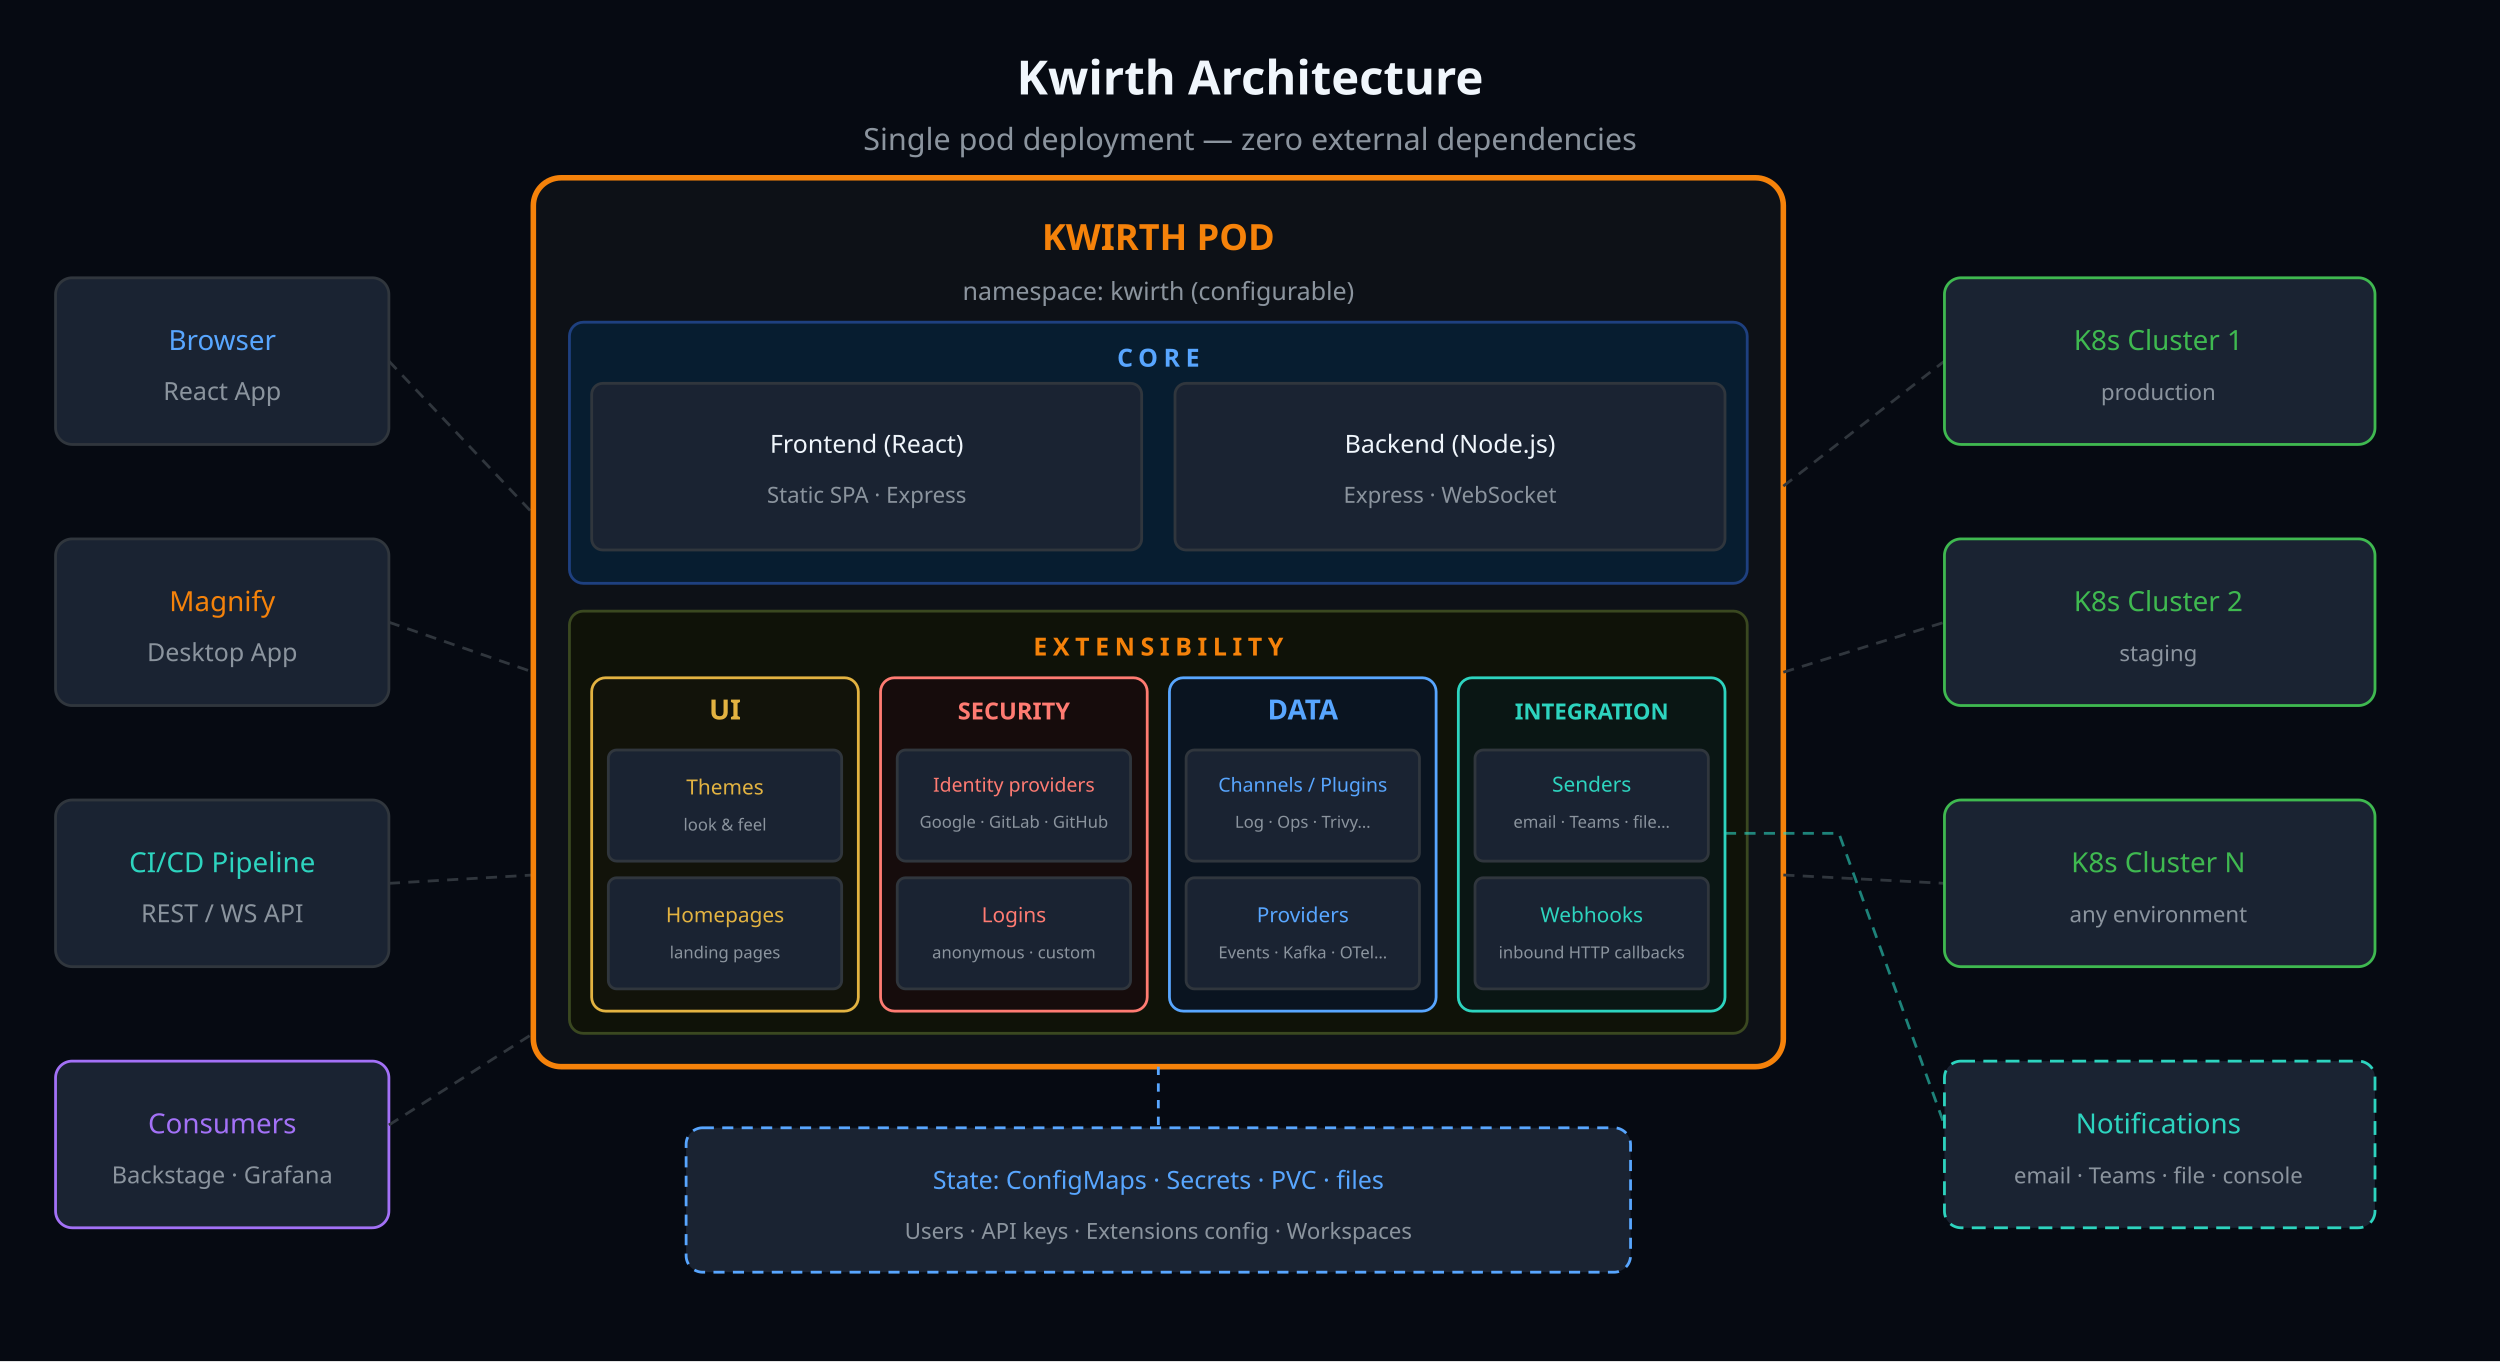
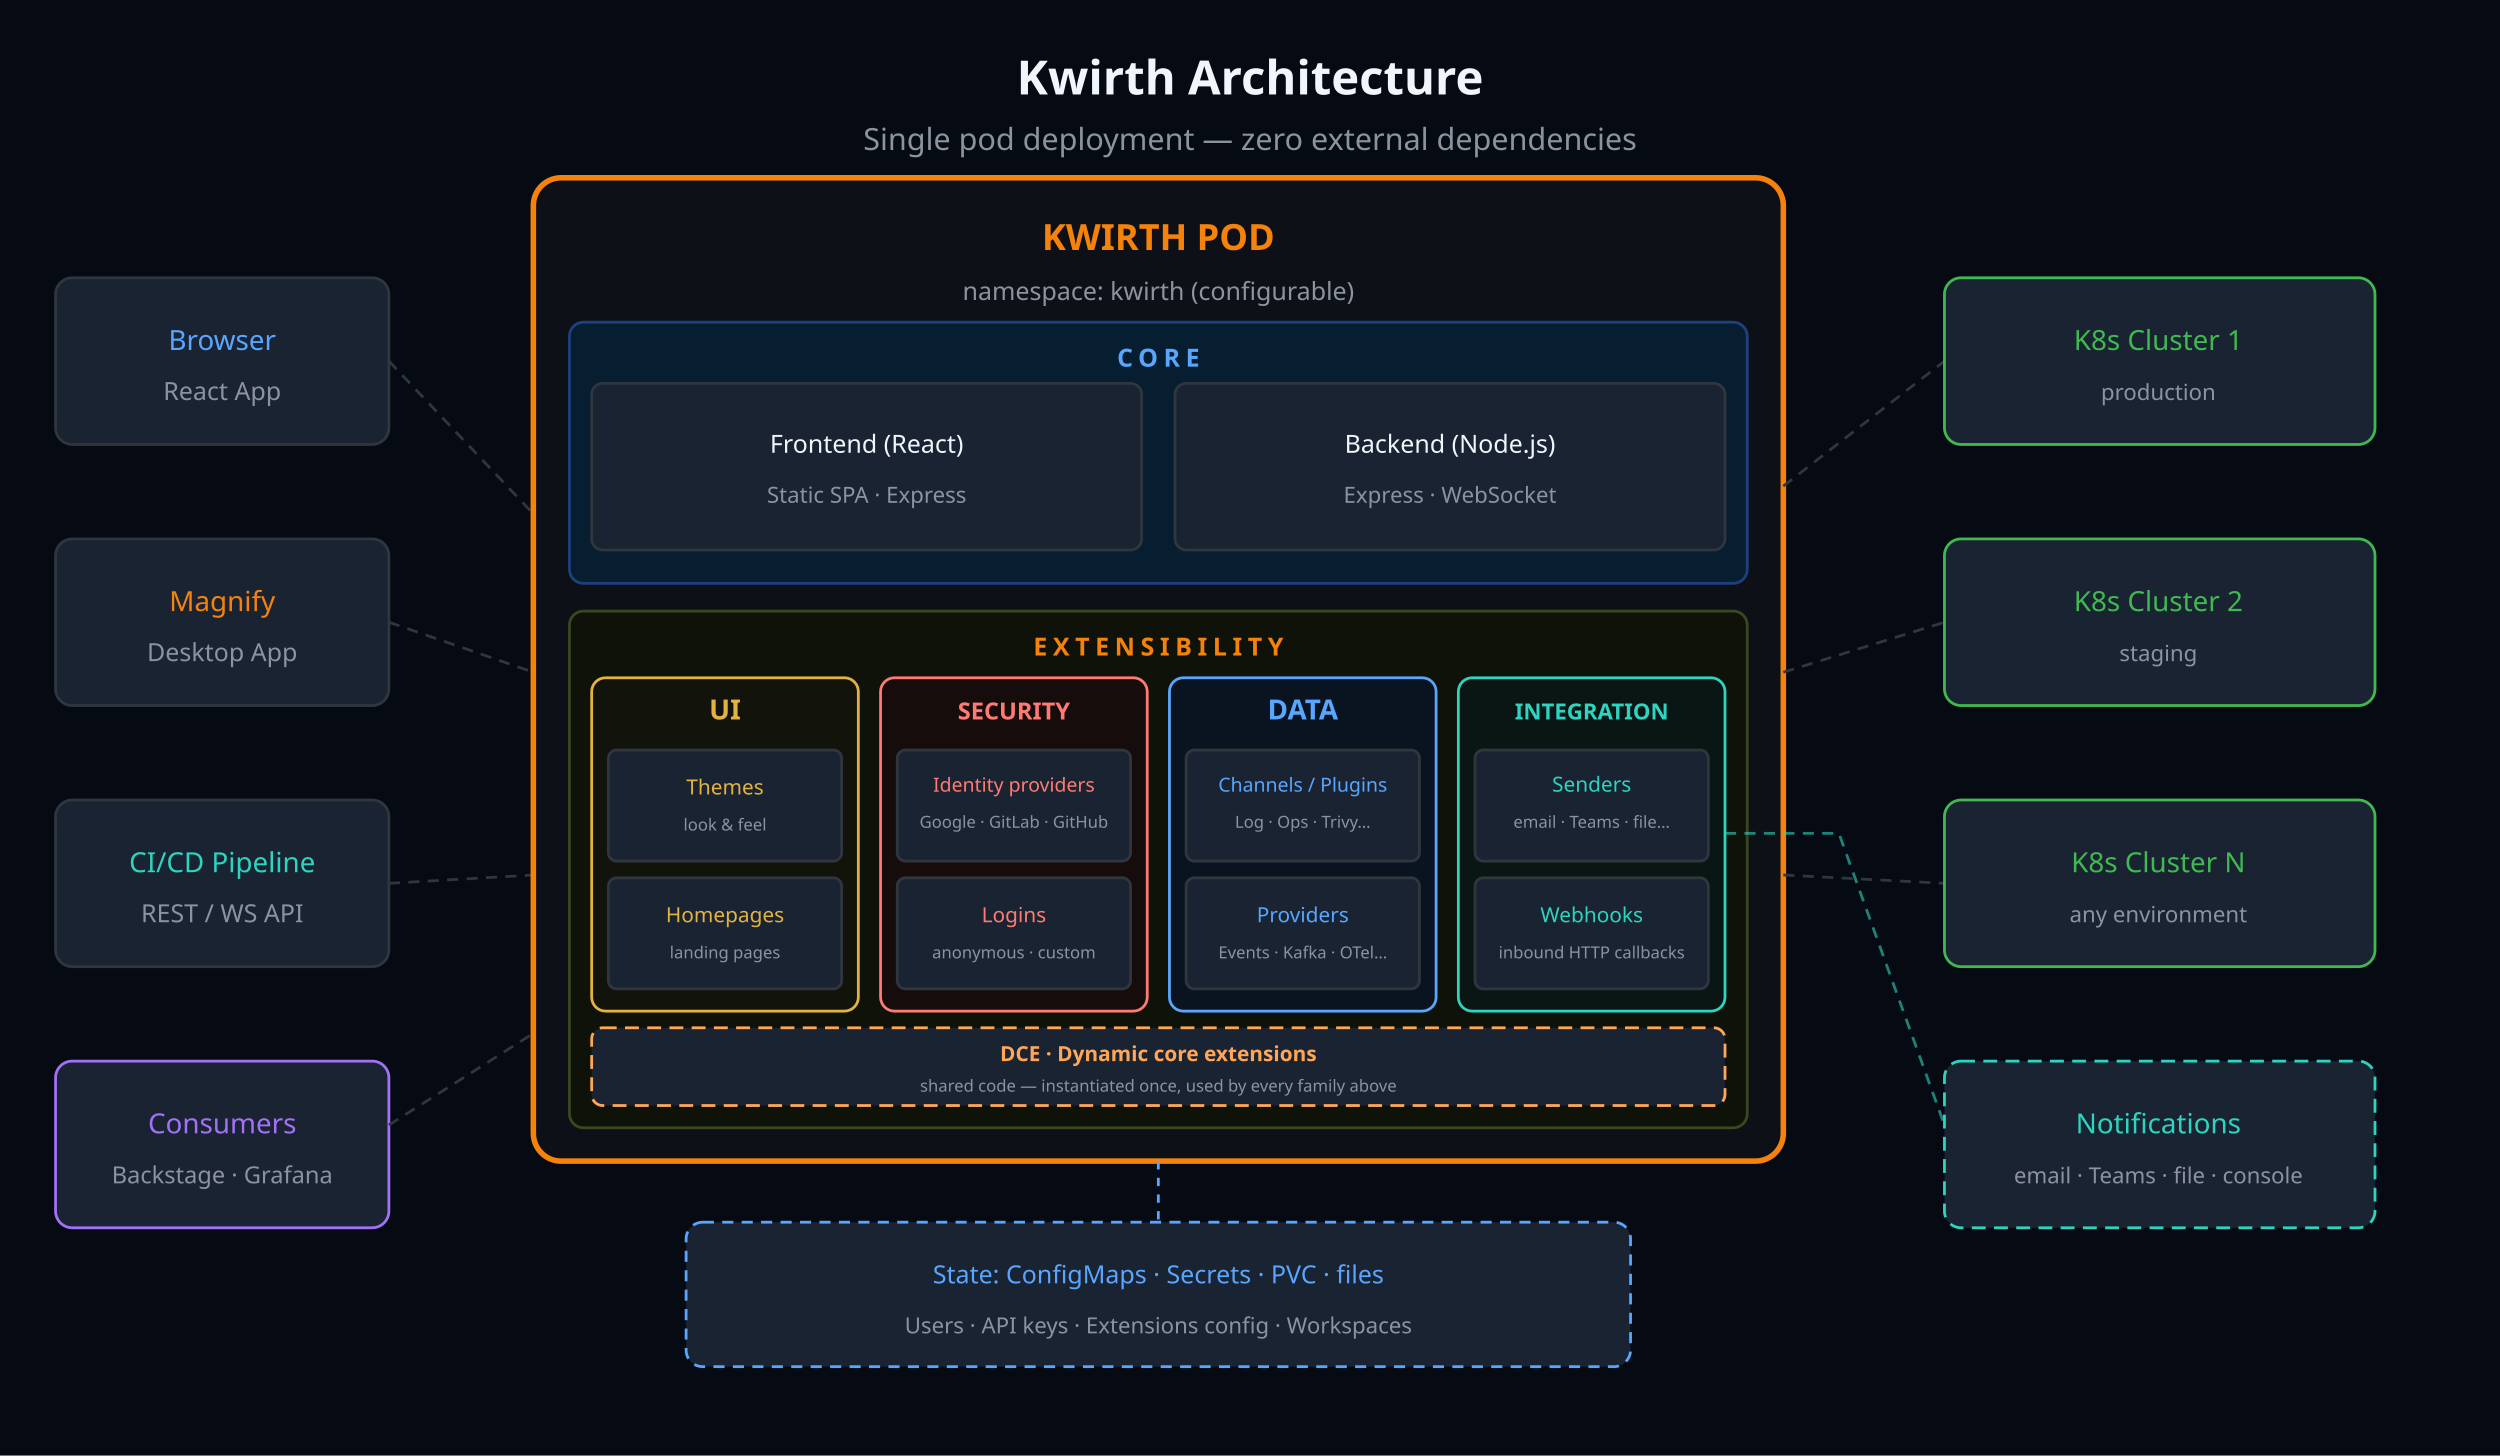
- <svg xmlns="http://www.w3.org/2000/svg" width="900" height="490" viewBox="0 0 900 490">
-   <rect width="900" height="490" fill="#060a12" />
+ <svg xmlns="http://www.w3.org/2000/svg" width="900" height="524" viewBox="0 0 900 524">
+   <rect width="900" height="524" fill="#060a12" />
  <text x="450" y="34" font-family="sans-serif" font-size="17" fill="#f0f6fc" text-anchor="middle" font-weight="bold">Kwirth Architecture</text>
  <text x="450" y="54" font-family="sans-serif" font-size="11" fill="#8b949e" text-anchor="middle">Single pod deployment — zero external dependencies</text>
  <rect x="20" y="100" width="120" height="60" rx="6" fill="#1a2332" stroke="#30363d" stroke-width="1" />
  <text x="80" y="126" font-family="sans-serif" font-size="10" fill="#58a6ff" text-anchor="middle">Browser</text>
  <text x="80" y="144" font-family="sans-serif" font-size="9" fill="#8b949e" text-anchor="middle">React App</text>
  <rect x="20" y="194" width="120" height="60" rx="6" fill="#1a2332" stroke="#30363d" stroke-width="1" />
  <text x="80" y="220" font-family="sans-serif" font-size="10" fill="#f5820a" text-anchor="middle">Magnify</text>
  <text x="80" y="238" font-family="sans-serif" font-size="9" fill="#8b949e" text-anchor="middle">Desktop App</text>
  <rect x="20" y="288" width="120" height="60" rx="6" fill="#1a2332" stroke="#30363d" stroke-width="1" />
  <text x="80" y="314" font-family="sans-serif" font-size="10" fill="#2dd4bf" text-anchor="middle">CI/CD Pipeline</text>
  <text x="80" y="332" font-family="sans-serif" font-size="9" fill="#8b949e" text-anchor="middle">REST / WS API</text>
  <line x1="140" y1="130" x2="192" y2="185" stroke="#30363d" stroke-width="1" stroke-dasharray="4,3" />
  <line x1="140" y1="224" x2="192" y2="242" stroke="#30363d" stroke-width="1" stroke-dasharray="4,3" />
  <line x1="140" y1="318" x2="192" y2="315" stroke="#30363d" stroke-width="1" stroke-dasharray="4,3" />
  <rect x="20" y="382" width="120" height="60" rx="6" fill="#1a2332" stroke="#a371f7" stroke-width="1" />
  <text x="80" y="408" font-family="sans-serif" font-size="10" fill="#a371f7" text-anchor="middle">Consumers</text>
  <text x="80" y="426" font-family="sans-serif" font-size="8.5" fill="#8b949e" text-anchor="middle">Backstage · Grafana</text>
  <line x1="140" y1="405" x2="192" y2="372" stroke="#30363d" stroke-width="1" stroke-dasharray="4,3" />
-   <rect x="192" y="64" width="450" height="320" rx="10" fill="#0d1117" stroke="#f5820a" stroke-width="2" />
+   <rect x="192" y="64" width="450" height="354" rx="10" fill="#0d1117" stroke="#f5820a" stroke-width="2" />
  <text x="417" y="90" font-family="sans-serif" font-size="13" fill="#f5820a" text-anchor="middle" font-weight="bold">KWIRTH POD</text>
  <text x="417" y="108" font-family="sans-serif" font-size="9" fill="#8b949e" text-anchor="middle">namespace: kwirth (configurable)</text>
  <rect x="205" y="116" width="424" height="94" rx="5" fill="#071d30" stroke="#1e4080" stroke-width="1" />
  <text x="417" y="132" font-family="sans-serif" font-size="9" fill="#58a6ff" text-anchor="middle" font-weight="bold" letter-spacing="2">CORE</text>
  <rect x="213" y="138" width="198" height="60" rx="4" fill="#1a2332" stroke="#30363d" stroke-width="1" />
  <text x="312" y="163" font-family="sans-serif" font-size="9" fill="#f0f6fc" text-anchor="middle">Frontend (React)</text>
  <text x="312" y="181" font-family="sans-serif" font-size="8" fill="#8b949e" text-anchor="middle">Static SPA · Express</text>
  <rect x="423" y="138" width="198" height="60" rx="4" fill="#1a2332" stroke="#30363d" stroke-width="1" />
  <text x="522" y="163" font-family="sans-serif" font-size="9" fill="#f0f6fc" text-anchor="middle">Backend (Node.js)</text>
  <text x="522" y="181" font-family="sans-serif" font-size="8" fill="#8b949e" text-anchor="middle">Express · WebSocket</text>
-   <rect x="205" y="220" width="424" height="152" rx="5" fill="#0f1208" stroke="#3a4820" stroke-width="1" />
+   <rect x="205" y="220" width="424" height="186" rx="5" fill="#0f1208" stroke="#3a4820" stroke-width="1" />
  <text x="417" y="236" font-family="sans-serif" font-size="9" fill="#f5820a" text-anchor="middle" font-weight="bold" letter-spacing="2">EXTENSIBILITY</text>
  <rect x="213" y="244" width="96" height="120" rx="5" fill="#12130a" stroke="#e3b341" stroke-width="1" />
  <text x="261" y="259" font-family="sans-serif" font-size="10" fill="#e3b341" text-anchor="middle" font-weight="bold">UI</text>
  <rect x="219" y="270" width="84" height="40" rx="3" fill="#1a2332" stroke="#30363d" stroke-width="1" />
  <text x="261" y="286" font-family="sans-serif" font-size="7.5" fill="#e3b341" text-anchor="middle">Themes</text>
  <text x="261" y="299" font-family="sans-serif" font-size="6" fill="#8b949e" text-anchor="middle">look &amp; feel</text>
  <rect x="219" y="316" width="84" height="40" rx="3" fill="#1a2332" stroke="#30363d" stroke-width="1" />
  <text x="261" y="332" font-family="sans-serif" font-size="7.5" fill="#e3b341" text-anchor="middle">Homepages</text>
  <text x="261" y="345" font-family="sans-serif" font-size="6" fill="#8b949e" text-anchor="middle">landing pages</text>
  <rect x="317" y="244" width="96" height="120" rx="5" fill="#160c0c" stroke="#ff7b72" stroke-width="1" />
  <text x="365" y="259" font-family="sans-serif" font-size="8.5" fill="#ff7b72" text-anchor="middle" font-weight="bold">SECURITY</text>
  <rect x="323" y="270" width="84" height="40" rx="3" fill="#1a2332" stroke="#30363d" stroke-width="1" />
  <text x="365" y="285" font-family="sans-serif" font-size="7" fill="#ff7b72" text-anchor="middle">Identity providers</text>
  <text x="365" y="298" font-family="sans-serif" font-size="6" fill="#8b949e" text-anchor="middle">Google · GitLab · GitHub</text>
  <rect x="323" y="316" width="84" height="40" rx="3" fill="#1a2332" stroke="#30363d" stroke-width="1" />
  <text x="365" y="332" font-family="sans-serif" font-size="7.5" fill="#ff7b72" text-anchor="middle">Logins</text>
  <text x="365" y="345" font-family="sans-serif" font-size="6" fill="#8b949e" text-anchor="middle">anonymous · custom</text>
  <rect x="421" y="244" width="96" height="120" rx="5" fill="#0a1420" stroke="#58a6ff" stroke-width="1" />
  <text x="469" y="259" font-family="sans-serif" font-size="10" fill="#58a6ff" text-anchor="middle" font-weight="bold">DATA</text>
  <rect x="427" y="270" width="84" height="40" rx="3" fill="#1a2332" stroke="#30363d" stroke-width="1" />
  <text x="469" y="285" font-family="sans-serif" font-size="7" fill="#58a6ff" text-anchor="middle">Channels / Plugins</text>
  <text x="469" y="298" font-family="sans-serif" font-size="6" fill="#8b949e" text-anchor="middle">Log · Ops · Trivy…</text>
  <rect x="427" y="316" width="84" height="40" rx="3" fill="#1a2332" stroke="#30363d" stroke-width="1" />
  <text x="469" y="332" font-family="sans-serif" font-size="7.5" fill="#58a6ff" text-anchor="middle">Providers</text>
  <text x="469" y="345" font-family="sans-serif" font-size="6" fill="#8b949e" text-anchor="middle">Events · Kafka · OTel…</text>
  <rect x="525" y="244" width="96" height="120" rx="5" fill="#0a1614" stroke="#2dd4bf" stroke-width="1" />
  <text x="573" y="259" font-family="sans-serif" font-size="8" fill="#2dd4bf" text-anchor="middle" font-weight="bold">INTEGRATION</text>
  <rect x="531" y="270" width="84" height="40" rx="3" fill="#1a2332" stroke="#30363d" stroke-width="1" />
  <text x="573" y="285" font-family="sans-serif" font-size="7.5" fill="#2dd4bf" text-anchor="middle">Senders</text>
  <text x="573" y="298" font-family="sans-serif" font-size="6" fill="#8b949e" text-anchor="middle">email · Teams · file…</text>
  <rect x="531" y="316" width="84" height="40" rx="3" fill="#1a2332" stroke="#30363d" stroke-width="1" />
  <text x="573" y="332" font-family="sans-serif" font-size="7.5" fill="#2dd4bf" text-anchor="middle">Webhooks</text>
  <text x="573" y="345" font-family="sans-serif" font-size="6" fill="#8b949e" text-anchor="middle">inbound HTTP callbacks</text>
+   <rect x="213" y="370" width="408" height="28" rx="4" fill="#1a2332" stroke="#ffa657" stroke-width="1" stroke-dasharray="5,3" />
+   <text x="417" y="382" font-family="sans-serif" font-size="7.5" fill="#ffa657" text-anchor="middle" font-weight="bold">DCE · Dynamic core extensions</text>
+   <text x="417" y="393" font-family="sans-serif" font-size="6" fill="#8b949e" text-anchor="middle">shared code — instantiated once, used by every family above</text>
  <line x1="642" y1="175" x2="700" y2="130" stroke="#30363d" stroke-width="1" stroke-dasharray="4,3" />
  <line x1="642" y1="242" x2="700" y2="224" stroke="#30363d" stroke-width="1" stroke-dasharray="4,3" />
  <line x1="642" y1="315" x2="700" y2="318" stroke="#30363d" stroke-width="1" stroke-dasharray="4,3" />
  <rect x="700" y="100" width="155" height="60" rx="6" fill="#1a2332" stroke="#3fb950" stroke-width="1" />
  <text x="777" y="126" font-family="sans-serif" font-size="10" fill="#3fb950" text-anchor="middle">K8s Cluster 1</text>
  <text x="777" y="144" font-family="sans-serif" font-size="8" fill="#8b949e" text-anchor="middle">production</text>
  <rect x="700" y="194" width="155" height="60" rx="6" fill="#1a2332" stroke="#3fb950" stroke-width="1" />
  <text x="777" y="220" font-family="sans-serif" font-size="10" fill="#3fb950" text-anchor="middle">K8s Cluster 2</text>
  <text x="777" y="238" font-family="sans-serif" font-size="8" fill="#8b949e" text-anchor="middle">staging</text>
  <rect x="700" y="288" width="155" height="60" rx="6" fill="#1a2332" stroke="#3fb950" stroke-width="1" />
  <text x="777" y="314" font-family="sans-serif" font-size="10" fill="#3fb950" text-anchor="middle">K8s Cluster N</text>
  <text x="777" y="332" font-family="sans-serif" font-size="8" fill="#8b949e" text-anchor="middle">any environment</text>
  <rect x="700" y="382" width="155" height="60" rx="6" fill="#1a2332" stroke="#2dd4bf" stroke-width="1" stroke-dasharray="5,3" />
  <text x="777" y="408" font-family="sans-serif" font-size="10" fill="#2dd4bf" text-anchor="middle">Notifications</text>
  <text x="777" y="426" font-family="sans-serif" font-size="8" fill="#8b949e" text-anchor="middle">email · Teams · file · console</text>
  <polyline points="621,300 662,300 700,405" fill="none" stroke="#2dd4bf" stroke-width="1" stroke-dasharray="4,3" opacity="0.6" />
-   <line x1="417" y1="384" x2="417" y2="406" stroke="#58a6ff" stroke-width="1" stroke-dasharray="3,3" />
-   <rect x="247" y="406" width="340" height="52" rx="6" fill="#1a2332" stroke="#58a6ff" stroke-width="1" stroke-dasharray="4,3" />
-   <text x="417" y="428" font-family="sans-serif" font-size="9" fill="#58a6ff" text-anchor="middle">State: ConfigMaps · Secrets · PVC · files</text>
-   <text x="417" y="446" font-family="sans-serif" font-size="8" fill="#8b949e" text-anchor="middle">Users · API keys · Extensions config · Workspaces</text>
+   <line x1="417" y1="418" x2="417" y2="440" stroke="#58a6ff" stroke-width="1" stroke-dasharray="3,3" />
+   <rect x="247" y="440" width="340" height="52" rx="6" fill="#1a2332" stroke="#58a6ff" stroke-width="1" stroke-dasharray="4,3" />
+   <text x="417" y="462" font-family="sans-serif" font-size="9" fill="#58a6ff" text-anchor="middle">State: ConfigMaps · Secrets · PVC · files</text>
+   <text x="417" y="480" font-family="sans-serif" font-size="8" fill="#8b949e" text-anchor="middle">Users · API keys · Extensions config · Workspaces</text>
</svg>
